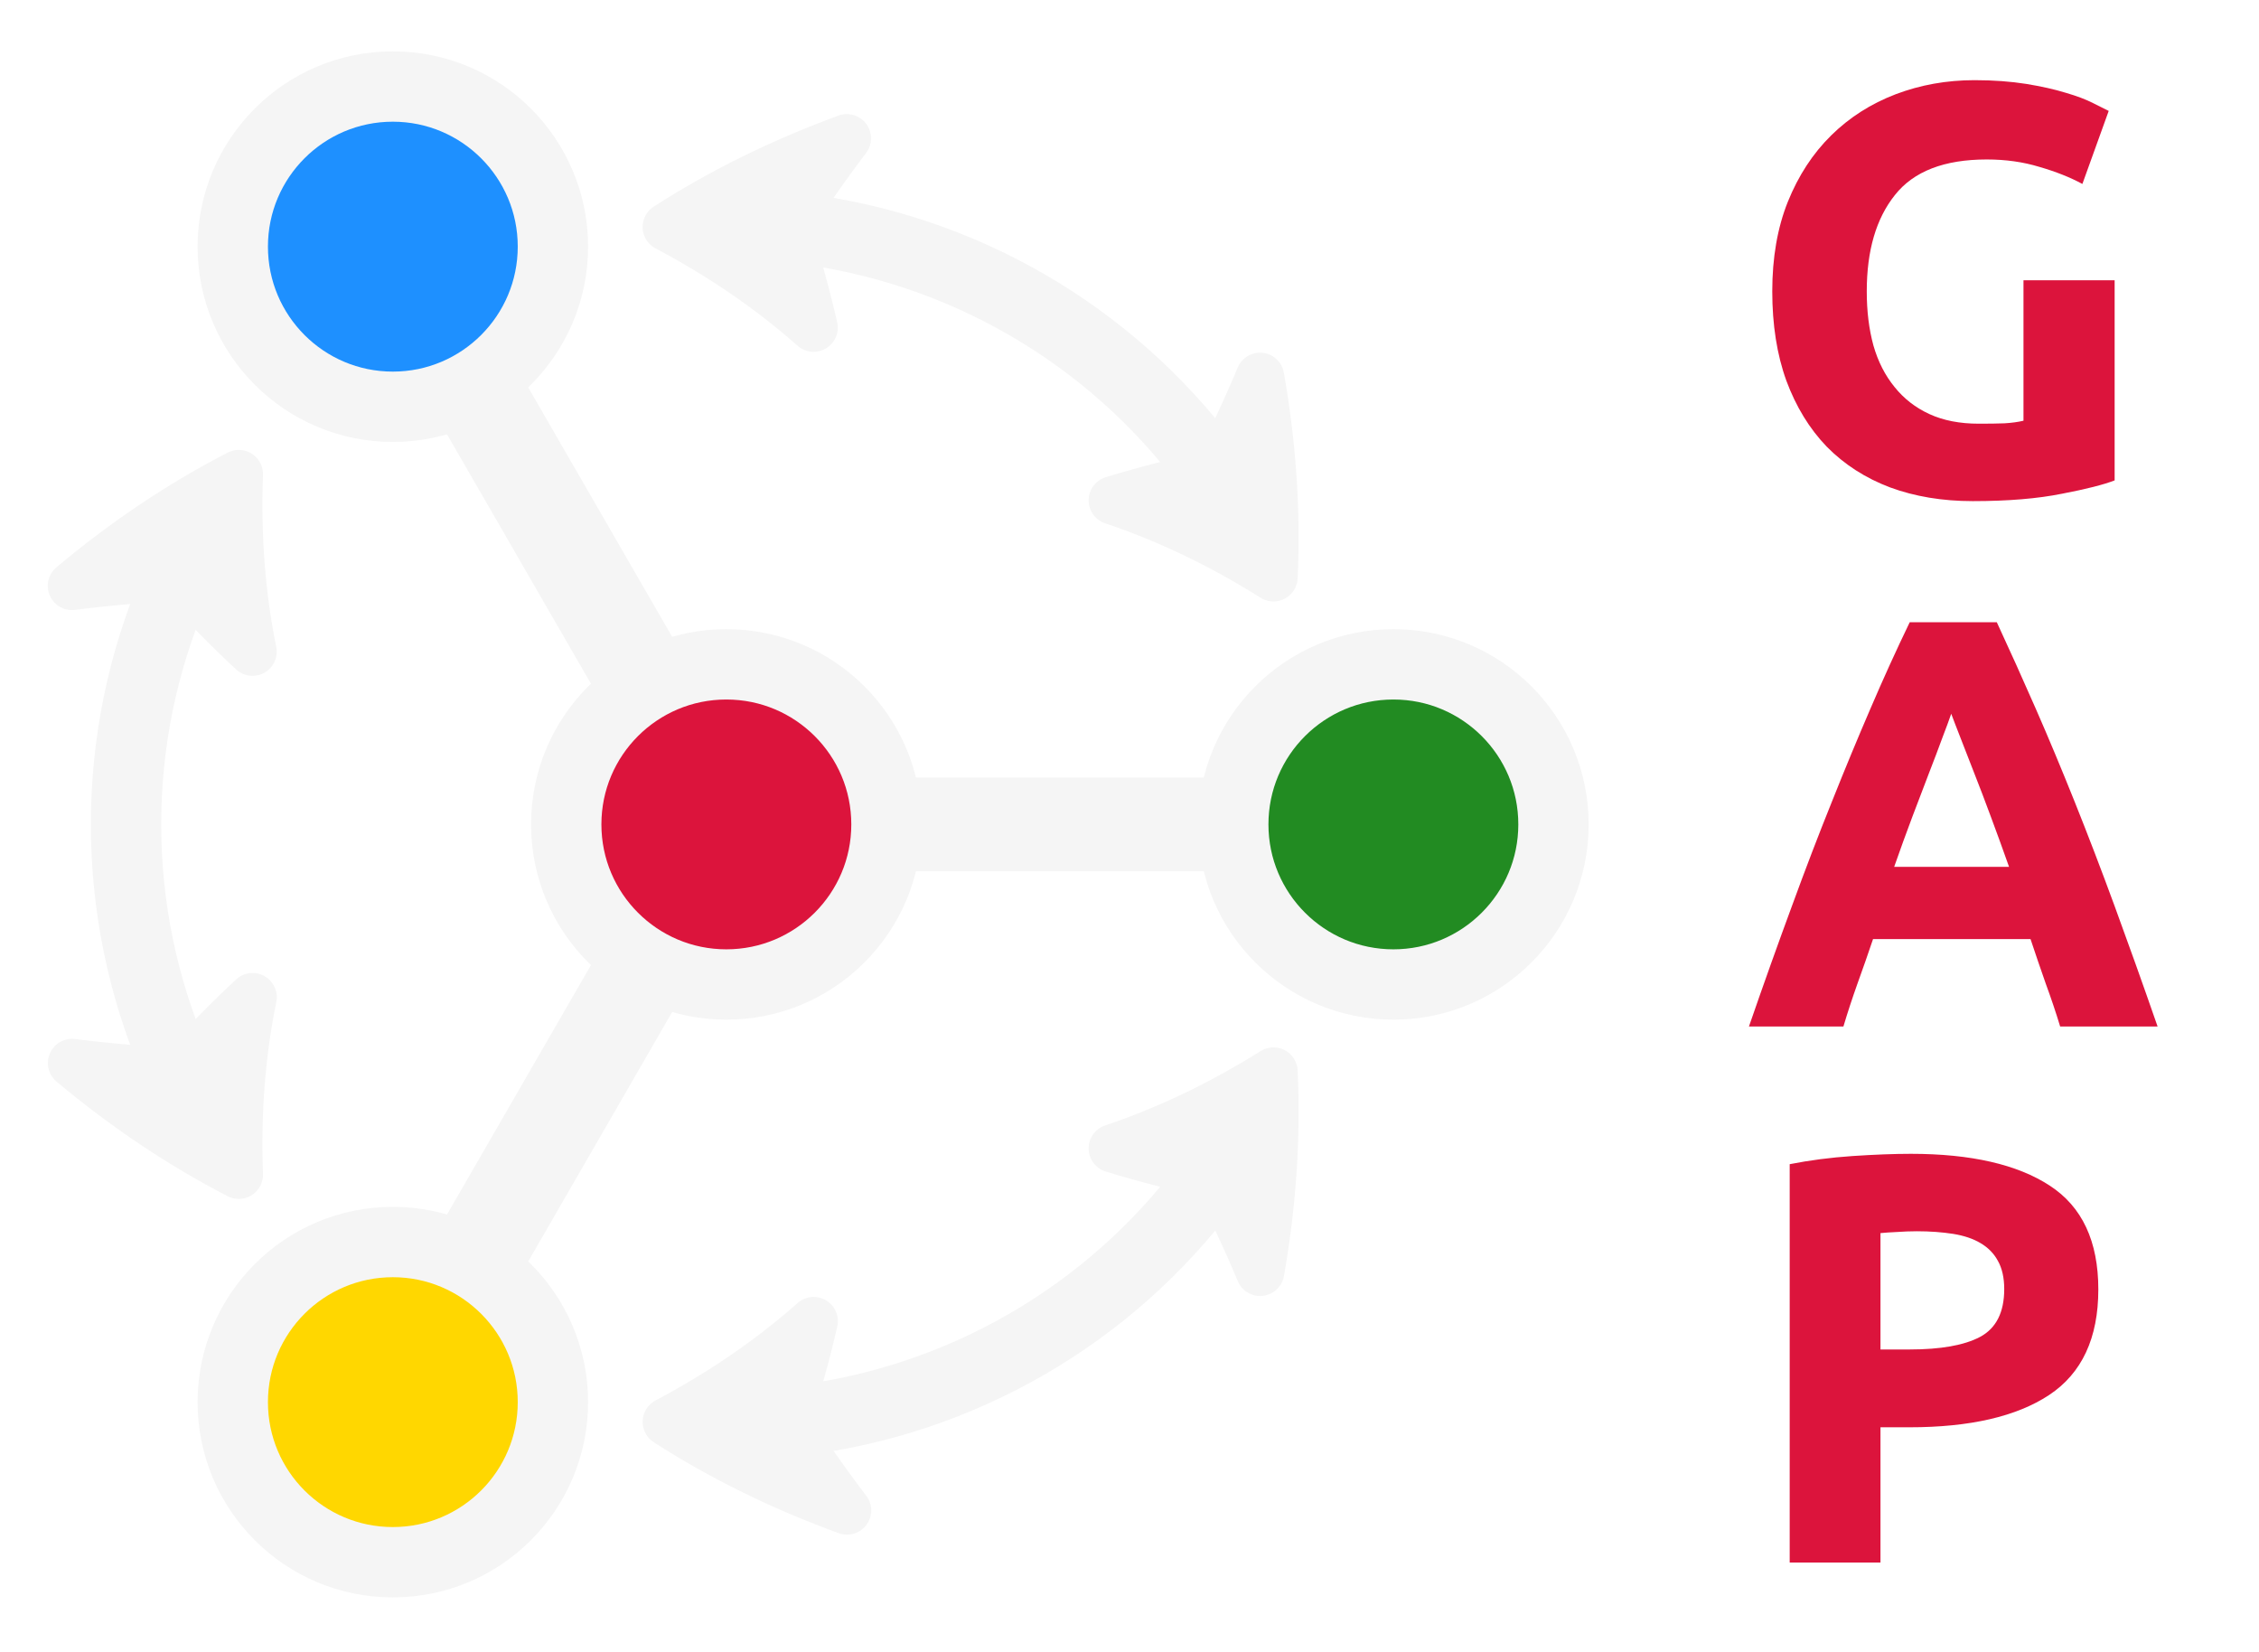
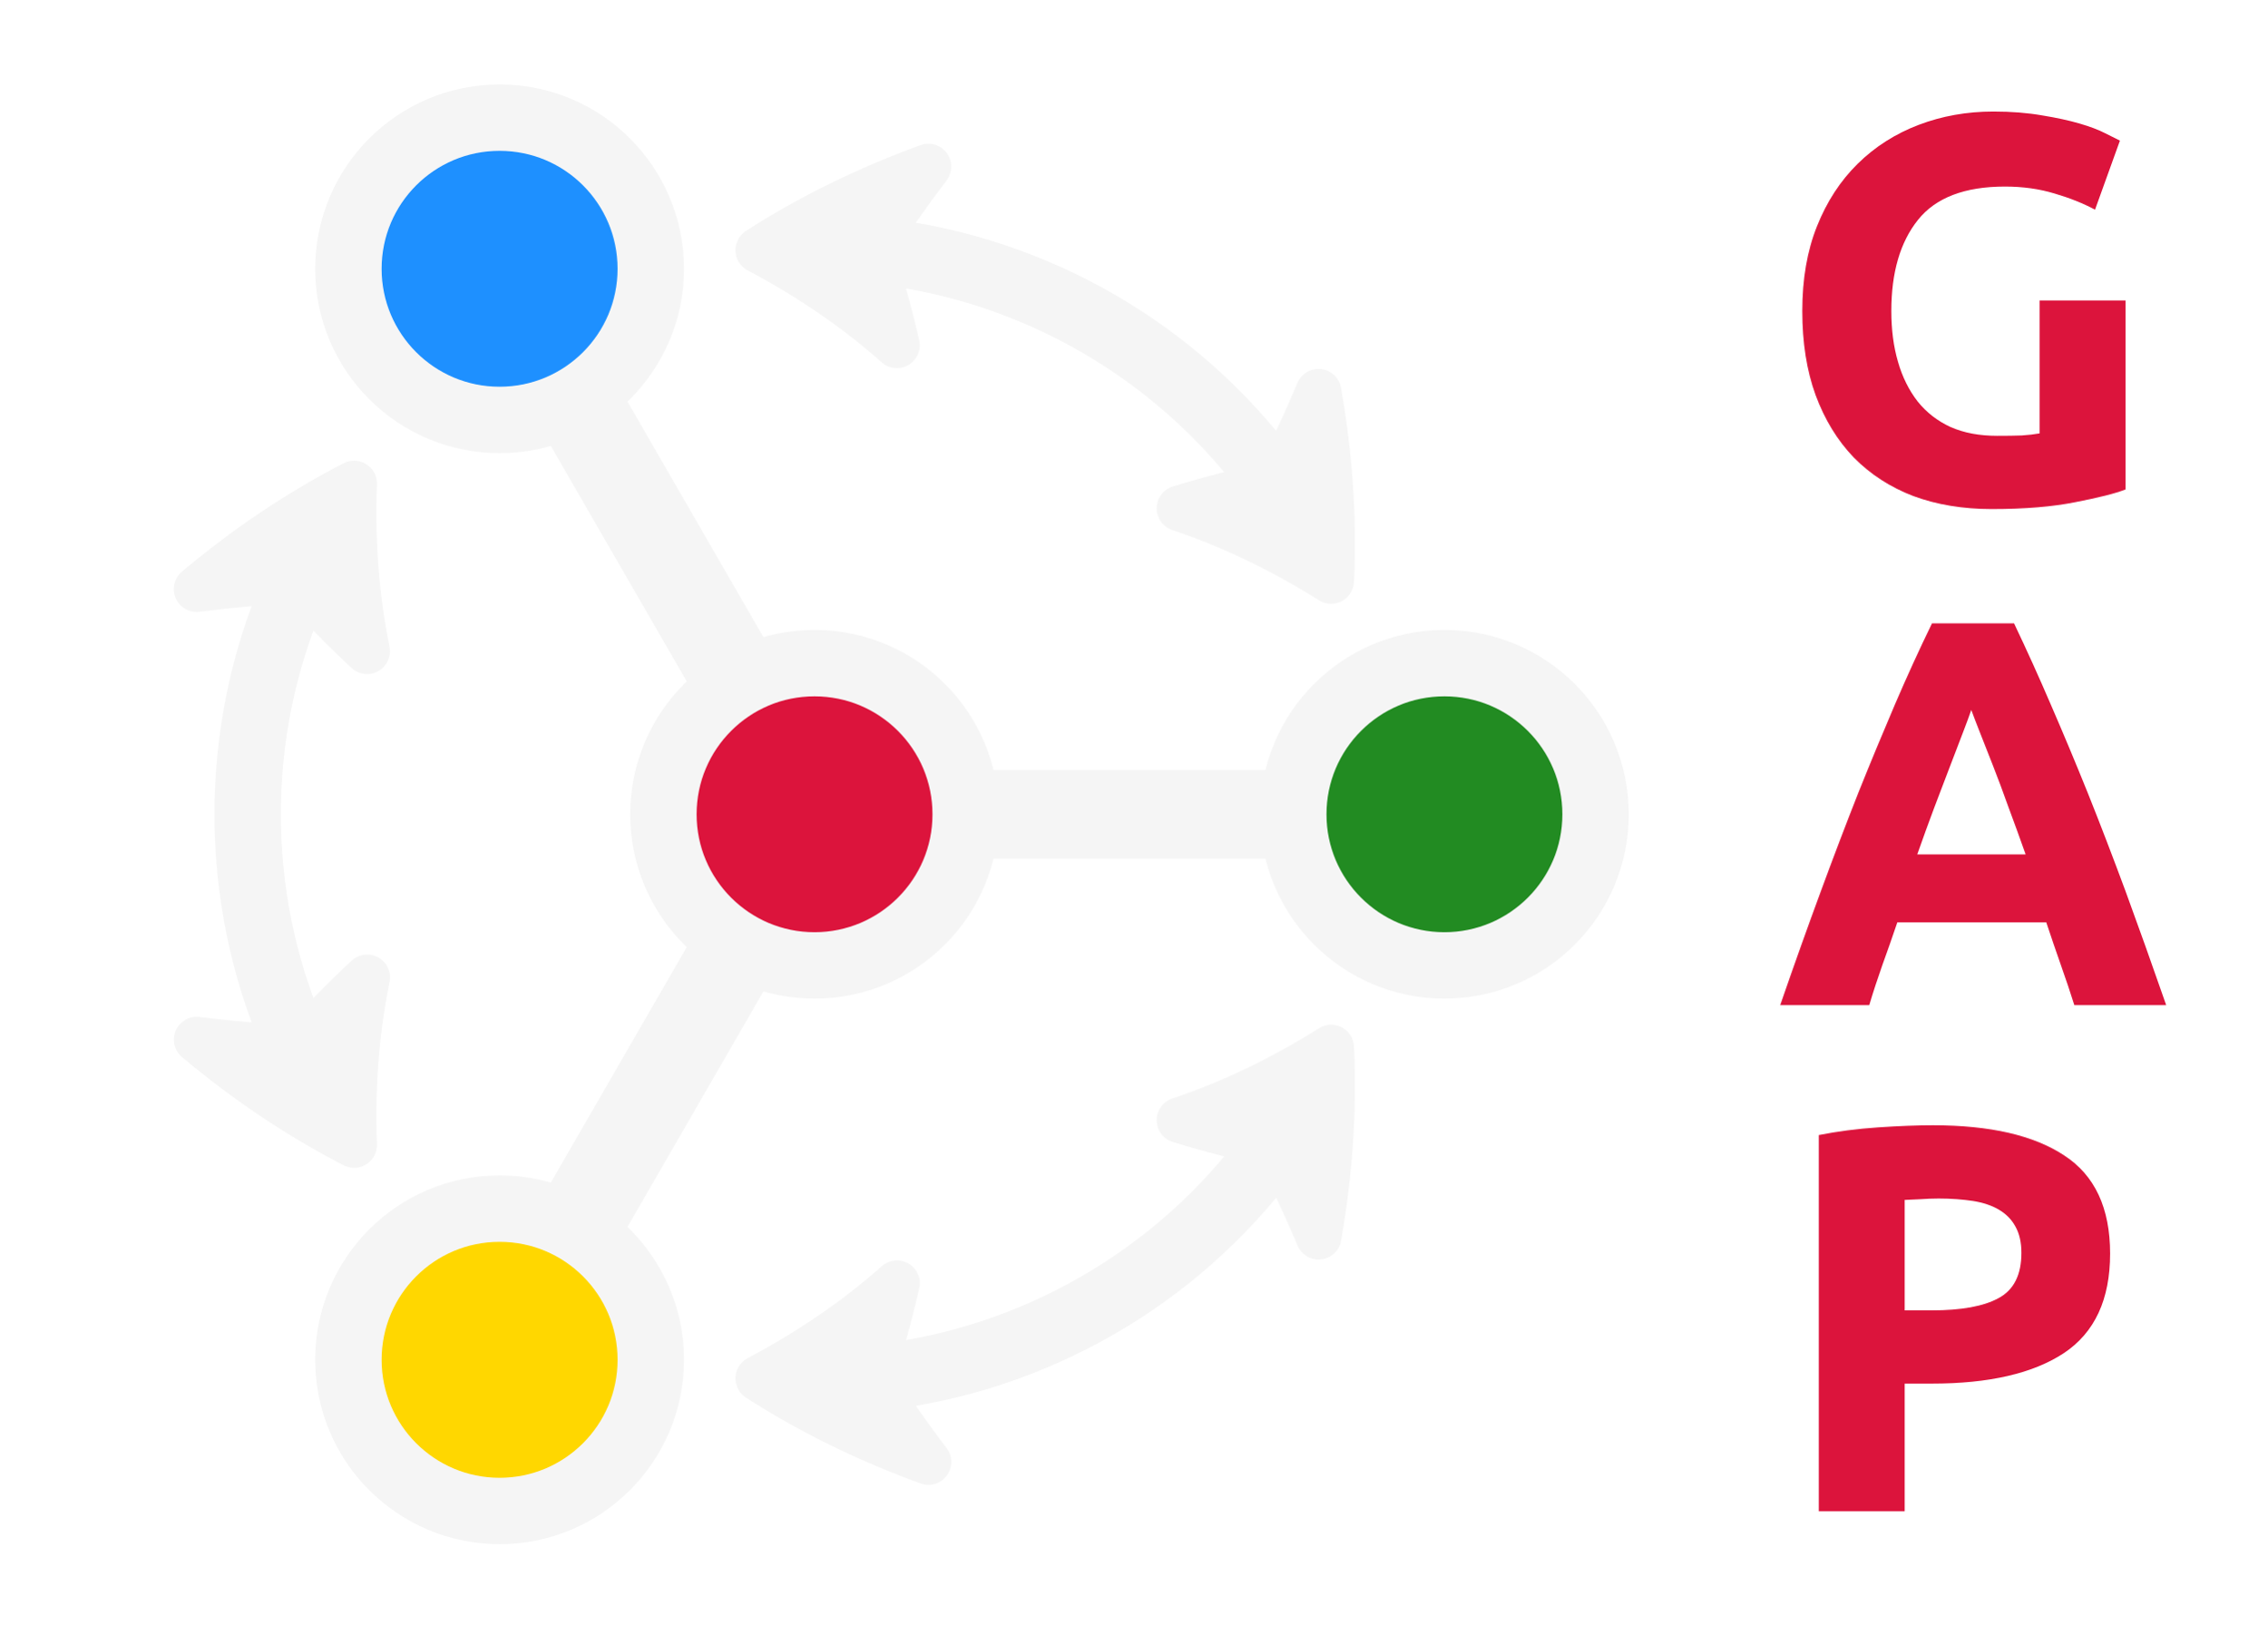
- <svg xmlns="http://www.w3.org/2000/svg" xmlns:xlink="http://www.w3.org/1999/xlink" width="95.264" height="69.631" viewBox="0 0 95.264 69.631">
+ <svg xmlns="http://www.w3.org/2000/svg" xmlns:xlink="http://www.w3.org/1999/xlink" width="101.041pt" height="73.288pt" viewBox="0 0 101.041 73.288">
  <defs>
    <g>
      <g id="glyph-0-0">
-         <path d="M 10.281 -14.094 C 8.488 -14.094 7.195 -13.594 6.406 -12.594 C 5.613 -11.602 5.219 -10.25 5.219 -8.531 C 5.219 -7.695 5.312 -6.938 5.5 -6.25 C 5.695 -5.57 5.992 -4.988 6.391 -4.5 C 6.785 -4.008 7.273 -3.629 7.859 -3.359 C 8.453 -3.086 9.145 -2.953 9.938 -2.953 C 10.363 -2.953 10.727 -2.957 11.031 -2.969 C 11.332 -2.988 11.598 -3.023 11.828 -3.078 L 11.828 -9 L 15.672 -9 L 15.672 -0.562 C 15.211 -0.383 14.473 -0.195 13.453 0 C 12.43 0.207 11.176 0.312 9.688 0.312 C 8.406 0.312 7.242 0.117 6.203 -0.266 C 5.16 -0.66 4.27 -1.234 3.531 -1.984 C 2.801 -2.742 2.234 -3.672 1.828 -4.766 C 1.43 -5.867 1.234 -7.125 1.234 -8.531 C 1.234 -9.957 1.453 -11.219 1.891 -12.312 C 2.336 -13.414 2.945 -14.348 3.719 -15.109 C 4.488 -15.867 5.395 -16.445 6.438 -16.844 C 7.477 -17.238 8.586 -17.438 9.766 -17.438 C 10.566 -17.438 11.289 -17.383 11.938 -17.281 C 12.582 -17.176 13.141 -17.051 13.609 -16.906 C 14.078 -16.77 14.461 -16.625 14.766 -16.469 C 15.066 -16.32 15.285 -16.211 15.422 -16.141 L 14.312 -13.062 C 13.789 -13.344 13.188 -13.582 12.5 -13.781 C 11.82 -13.988 11.082 -14.094 10.281 -14.094 Z M 10.281 -14.094 " />
+         <path d="M 10.266 -14.062 C 8.473 -14.062 7.18 -13.566 6.391 -12.578 C 5.598 -11.586 5.203 -10.234 5.203 -8.516 C 5.203 -7.68 5.301 -6.926 5.5 -6.25 C 5.695 -5.57 5.988 -4.984 6.375 -4.484 C 6.77 -3.992 7.258 -3.613 7.844 -3.344 C 8.438 -3.082 9.129 -2.953 9.922 -2.953 C 10.348 -2.953 10.711 -2.957 11.016 -2.969 C 11.316 -2.988 11.582 -3.02 11.812 -3.062 L 11.812 -8.984 L 15.641 -8.984 L 15.641 -0.562 C 15.18 -0.383 14.441 -0.195 13.422 0 C 12.41 0.207 11.16 0.312 9.672 0.312 C 8.391 0.312 7.227 0.117 6.188 -0.266 C 5.156 -0.66 4.27 -1.234 3.531 -1.984 C 2.801 -2.742 2.234 -3.672 1.828 -4.766 C 1.43 -5.859 1.234 -7.109 1.234 -8.516 C 1.234 -9.941 1.453 -11.203 1.891 -12.297 C 2.328 -13.391 2.93 -14.316 3.703 -15.078 C 4.473 -15.836 5.379 -16.414 6.422 -16.812 C 7.461 -17.207 8.57 -17.406 9.75 -17.406 C 10.551 -17.406 11.273 -17.348 11.922 -17.234 C 12.566 -17.129 13.117 -17.008 13.578 -16.875 C 14.047 -16.738 14.43 -16.594 14.734 -16.438 C 15.035 -16.289 15.254 -16.18 15.391 -16.109 L 14.281 -13.031 C 13.758 -13.312 13.16 -13.551 12.484 -13.75 C 11.805 -13.957 11.066 -14.062 10.266 -14.062 Z M 10.266 -14.062 " />
      </g>
      <g id="glyph-0-1">
-         <path d="M 13.375 0 C 13.195 -0.594 12.992 -1.195 12.766 -1.812 C 12.547 -2.438 12.332 -3.062 12.125 -3.688 L 5.484 -3.688 C 5.273 -3.062 5.055 -2.438 4.828 -1.812 C 4.609 -1.195 4.41 -0.594 4.234 0 L 0.25 0 C 0.883 -1.832 1.488 -3.523 2.062 -5.078 C 2.633 -6.641 3.195 -8.109 3.75 -9.484 C 4.301 -10.867 4.844 -12.176 5.375 -13.406 C 5.906 -14.645 6.457 -15.859 7.031 -17.047 L 10.703 -17.047 C 11.254 -15.859 11.801 -14.645 12.344 -13.406 C 12.883 -12.176 13.43 -10.867 13.984 -9.484 C 14.535 -8.109 15.098 -6.641 15.672 -5.078 C 16.242 -3.523 16.848 -1.832 17.484 0 Z M 8.781 -13.188 C 8.695 -12.938 8.57 -12.598 8.406 -12.172 C 8.25 -11.742 8.062 -11.25 7.844 -10.688 C 7.633 -10.133 7.398 -9.52 7.141 -8.844 C 6.891 -8.176 6.633 -7.473 6.375 -6.734 L 11.219 -6.734 C 10.957 -7.473 10.703 -8.176 10.453 -8.844 C 10.203 -9.52 9.969 -10.133 9.75 -10.688 C 9.531 -11.25 9.336 -11.742 9.172 -12.172 C 9.004 -12.598 8.875 -12.938 8.781 -13.188 Z M 8.781 -13.188 " />
+         <path d="M 13.359 0 C 13.172 -0.594 12.969 -1.195 12.75 -1.812 C 12.531 -2.438 12.316 -3.062 12.109 -3.688 L 5.469 -3.688 C 5.258 -3.062 5.039 -2.438 4.812 -1.812 C 4.594 -1.195 4.395 -0.594 4.219 0 L 0.25 0 C 0.883 -1.832 1.488 -3.523 2.062 -5.078 C 2.633 -6.629 3.191 -8.094 3.734 -9.469 C 4.285 -10.844 4.828 -12.148 5.359 -13.391 C 5.891 -14.629 6.441 -15.836 7.016 -17.016 L 10.672 -17.016 C 11.234 -15.836 11.781 -14.629 12.312 -13.391 C 12.852 -12.148 13.398 -10.844 13.953 -9.469 C 14.504 -8.094 15.066 -6.629 15.641 -5.078 C 16.211 -3.523 16.816 -1.832 17.453 0 Z M 8.766 -13.156 C 8.68 -12.906 8.555 -12.566 8.391 -12.141 C 8.234 -11.723 8.047 -11.234 7.828 -10.672 C 7.617 -10.117 7.383 -9.504 7.125 -8.828 C 6.875 -8.16 6.617 -7.457 6.359 -6.719 L 11.188 -6.719 C 10.926 -7.457 10.672 -8.16 10.422 -8.828 C 10.18 -9.504 9.953 -10.117 9.734 -10.672 C 9.516 -11.234 9.32 -11.723 9.156 -12.141 C 8.988 -12.566 8.859 -12.906 8.766 -13.156 Z M 8.766 -13.156 " />
      </g>
      <g id="glyph-0-2">
-         <path d="M 7.078 -17.234 C 9.617 -17.234 11.57 -16.785 12.938 -15.891 C 14.301 -15.004 14.984 -13.547 14.984 -11.516 C 14.984 -9.461 14.289 -7.977 12.906 -7.062 C 11.531 -6.156 9.566 -5.703 7.016 -5.703 L 5.797 -5.703 L 5.797 0 L 1.969 0 L 1.969 -16.797 C 2.801 -16.961 3.688 -17.078 4.625 -17.141 C 5.562 -17.203 6.379 -17.234 7.078 -17.234 Z M 7.328 -13.969 C 7.047 -13.969 6.77 -13.957 6.5 -13.938 C 6.227 -13.926 5.992 -13.91 5.797 -13.891 L 5.797 -8.984 L 7.016 -8.984 C 8.336 -8.984 9.332 -9.16 10 -9.516 C 10.676 -9.879 11.016 -10.551 11.016 -11.531 C 11.016 -12.008 10.926 -12.406 10.75 -12.719 C 10.582 -13.031 10.336 -13.281 10.016 -13.469 C 9.703 -13.656 9.316 -13.785 8.859 -13.859 C 8.398 -13.93 7.891 -13.969 7.328 -13.969 Z M 7.328 -13.969 " />
+         <path d="M 7.062 -17.203 C 9.602 -17.203 11.551 -16.754 12.906 -15.859 C 14.27 -14.973 14.953 -13.516 14.953 -11.484 C 14.953 -9.441 14.266 -7.961 12.891 -7.047 C 11.516 -6.141 9.551 -5.688 7 -5.688 L 5.797 -5.688 L 5.797 0 L 1.969 0 L 1.969 -16.766 C 2.801 -16.93 3.68 -17.047 4.609 -17.109 C 5.547 -17.172 6.363 -17.203 7.062 -17.203 Z M 7.312 -13.938 C 7.031 -13.938 6.754 -13.926 6.484 -13.906 C 6.223 -13.895 5.992 -13.883 5.797 -13.875 L 5.797 -8.953 L 7 -8.953 C 8.32 -8.953 9.316 -9.133 9.984 -9.5 C 10.66 -9.863 11 -10.535 11 -11.516 C 11 -11.984 10.91 -12.375 10.734 -12.688 C 10.566 -13 10.32 -13.25 10 -13.438 C 9.688 -13.625 9.301 -13.754 8.844 -13.828 C 8.383 -13.898 7.875 -13.938 7.312 -13.938 Z M 7.312 -13.938 " />
      </g>
    </g>
    <clipPath id="clip-0">
-       <path clip-rule="nonzero" d="M 0 0.082 L 84 0.082 L 84 69.18 L 0 69.18 Z M 0 0.082 " />
+       <path clip-rule="nonzero" d="M 0.012 0 L 90 0 L 90 72.582 L 0.012 72.582 Z M 0.012 0 " />
    </clipPath>
    <clipPath id="clip-1">
-       <path clip-rule="nonzero" d="M 0 0.082 L 80 0.082 L 80 69.18 L 0 69.18 Z M 0 0.082 " />
+       <path clip-rule="nonzero" d="M 0.012 0 L 85 0 L 85 72.582 L 0.012 72.582 Z M 0.012 0 " />
    </clipPath>
    <clipPath id="clip-2">
-       <path clip-rule="nonzero" d="M 10 0.082 L 94.535 0.082 L 94.535 69.18 L 10 69.18 Z M 10 0.082 " />
+       <path clip-rule="nonzero" d="M 15 0 L 100.078 0 L 100.078 72.582 L 15 72.582 Z M 15 0 " />
    </clipPath>
    <clipPath id="clip-3">
-       <path clip-rule="nonzero" d="M 0 0.082 L 66 0.082 L 66 60 L 0 60 Z M 0 0.082 " />
+       <path clip-rule="nonzero" d="M 0.012 0 L 71 0 L 71 61 L 0.012 61 Z M 0.012 0 " />
    </clipPath>
    <clipPath id="clip-4">
-       <path clip-rule="nonzero" d="M 0 10 L 66 10 L 66 69.18 L 0 69.18 Z M 0 10 " />
+       <path clip-rule="nonzero" d="M 0.012 12 L 71 12 L 71 72.582 L 0.012 72.582 Z M 0.012 12 " />
    </clipPath>
    <clipPath id="clip-5">
-       <path clip-rule="nonzero" d="M 0 0.082 L 93 0.082 L 93 62 L 0 62 Z M 0 0.082 " />
+       <path clip-rule="nonzero" d="M 0.012 0 L 99 0 L 99 64 L 0.012 64 Z M 0.012 0 " />
    </clipPath>
    <clipPath id="clip-6">
-       <path clip-rule="nonzero" d="M 0 0.082 L 50 0.082 L 50 69.18 L 0 69.18 Z M 0 0.082 " />
+       <path clip-rule="nonzero" d="M 0.012 0 L 55 0 L 55 72.582 L 0.012 72.582 Z M 0.012 0 " />
    </clipPath>
    <clipPath id="clip-7">
-       <path clip-rule="nonzero" d="M 0 7 L 93 7 L 93 69.18 L 0 69.18 Z M 0 7 " />
+       <path clip-rule="nonzero" d="M 0.012 9 L 99 9 L 99 72.582 L 0.012 72.582 Z M 0.012 9 " />
    </clipPath>
  </defs>
-   <path fill="none" stroke-width="3.985" stroke-linecap="butt" stroke-linejoin="miter" stroke="rgb(95.999%, 95.999%, 95.999%)" stroke-opacity="1" stroke-miterlimit="10" d="M 5.671 -0.001 L 22.676 -0.001 " transform="matrix(0.992333, 0, 0, -0.992333, 30.63035, 34.76092)" />
+   <path fill="none" stroke-width="3.985" stroke-linecap="butt" stroke-linejoin="miter" stroke="rgb(95.999%, 95.999%, 95.999%)" stroke-opacity="1" stroke-miterlimit="10" d="M 5.67 -0.002 L 22.677 -0.002 " transform="matrix(0.990378, 0, 0, -0.990378, 36.30263, 36.29142)" />
  <g clip-path="url(#clip-0)">
-     <path fill="none" stroke-width="3.985" stroke-linecap="butt" stroke-linejoin="miter" stroke="rgb(95.999%, 95.999%, 95.999%)" stroke-opacity="1" stroke-miterlimit="10" d="M -2.836 4.908 L -11.338 19.638 " transform="matrix(0.992333, 0, 0, -0.992333, 30.63035, 34.76092)" />
-     <path fill="none" stroke-width="3.985" stroke-linecap="butt" stroke-linejoin="miter" stroke="rgb(95.999%, 95.999%, 95.999%)" stroke-opacity="1" stroke-miterlimit="10" d="M -2.836 -4.91 L -11.338 -19.64 " transform="matrix(0.992333, 0, 0, -0.992333, 30.63035, 34.76092)" />
+     <path fill="none" stroke-width="3.985" stroke-linecap="butt" stroke-linejoin="miter" stroke="rgb(95.999%, 95.999%, 95.999%)" stroke-opacity="1" stroke-miterlimit="10" d="M -2.834 4.909 L -11.337 19.641 " transform="matrix(0.990378, 0, 0, -0.990378, 36.30263, 36.29142)" />
+     <path fill="none" stroke-width="3.985" stroke-linecap="butt" stroke-linejoin="miter" stroke="rgb(95.999%, 95.999%, 95.999%)" stroke-opacity="1" stroke-miterlimit="10" d="M -2.834 -4.908 L -11.337 -19.64 " transform="matrix(0.990378, 0, 0, -0.990378, 36.30263, 36.29142)" />
  </g>
-   <path fill-rule="nonzero" fill="rgb(86.4%, 7.999%, 23.499%)" fill-opacity="1" d="M 37.383 34.762 C 37.383 31.031 34.359 28.012 30.629 28.012 C 26.902 28.012 23.879 31.031 23.879 34.762 C 23.879 38.488 26.902 41.512 30.629 41.512 C 34.359 41.512 37.383 38.488 37.383 34.762 Z M 37.383 34.762 " />
+   <path fill-rule="nonzero" fill="rgb(86.4%, 7.999%, 23.499%)" fill-opacity="1" d="M 43.039 36.293 C 43.039 32.57 40.023 29.555 36.301 29.555 C 32.582 29.555 29.566 32.57 29.566 36.293 C 29.566 40.012 32.582 43.027 36.301 43.027 C 40.023 43.027 43.039 40.012 43.039 36.293 Z M 43.039 36.293 " />
  <g clip-path="url(#clip-1)">
-     <path fill="none" stroke-width="2.989" stroke-linecap="butt" stroke-linejoin="miter" stroke="rgb(95.999%, 95.999%, 95.999%)" stroke-opacity="1" stroke-miterlimit="10" d="M 6.805 -0.001 C 6.805 3.758 3.758 6.801 -0.001 6.801 C -3.757 6.801 -6.804 3.758 -6.804 -0.001 C -6.804 -3.756 -3.757 -6.803 -0.001 -6.803 C 3.758 -6.803 6.805 -3.756 6.805 -0.001 Z M 6.805 -0.001 " transform="matrix(0.992333, 0, 0, -0.992333, 30.63035, 34.76092)" />
+     <path fill="none" stroke-width="2.989" stroke-linecap="butt" stroke-linejoin="miter" stroke="rgb(95.999%, 95.999%, 95.999%)" stroke-opacity="1" stroke-miterlimit="10" d="M 6.802 -0.002 C 6.802 3.757 3.757 6.802 -0.002 6.802 C -3.757 6.802 -6.802 3.757 -6.802 -0.002 C -6.802 -3.756 -3.757 -6.801 -0.002 -6.801 C 3.757 -6.801 6.802 -3.756 6.802 -0.002 Z M 6.802 -0.002 " transform="matrix(0.990378, 0, 0, -0.990378, 36.30263, 36.29142)" />
  </g>
-   <path fill-rule="nonzero" fill="rgb(13.199%, 54.5%, 13.199%)" fill-opacity="1" d="M 65.512 34.762 C 65.512 31.031 62.488 28.012 58.762 28.012 C 55.031 28.012 52.008 31.031 52.008 34.762 C 52.008 38.488 55.031 41.512 58.762 41.512 C 62.488 41.512 65.512 38.488 65.512 34.762 Z M 65.512 34.762 " />
+   <path fill-rule="nonzero" fill="rgb(13.199%, 54.5%, 13.199%)" fill-opacity="1" d="M 71.113 36.293 C 71.113 32.57 68.098 29.555 64.375 29.555 C 60.656 29.555 57.641 32.57 57.641 36.293 C 57.641 40.012 60.656 43.027 64.375 43.027 C 68.098 43.027 71.113 40.012 71.113 36.293 Z M 71.113 36.293 " />
  <g clip-path="url(#clip-2)">
-     <path fill="none" stroke-width="2.989" stroke-linecap="butt" stroke-linejoin="miter" stroke="rgb(95.999%, 95.999%, 95.999%)" stroke-opacity="1" stroke-miterlimit="10" d="M 35.151 -0.001 C 35.151 3.758 32.104 6.801 28.349 6.801 C 24.589 6.801 21.543 3.758 21.543 -0.001 C 21.543 -3.756 24.589 -6.803 28.349 -6.803 C 32.104 -6.803 35.151 -3.756 35.151 -0.001 Z M 35.151 -0.001 " transform="matrix(0.992333, 0, 0, -0.992333, 30.63035, 34.76092)" />
+     <path fill="none" stroke-width="2.989" stroke-linecap="butt" stroke-linejoin="miter" stroke="rgb(95.999%, 95.999%, 95.999%)" stroke-opacity="1" stroke-miterlimit="10" d="M 35.149 -0.002 C 35.149 3.757 32.104 6.802 28.345 6.802 C 24.59 6.802 21.545 3.757 21.545 -0.002 C 21.545 -3.756 24.59 -6.801 28.345 -6.801 C 32.104 -6.801 35.149 -3.756 35.149 -0.002 Z M 35.149 -0.002 " transform="matrix(0.990378, 0, 0, -0.990378, 36.30263, 36.29142)" />
  </g>
-   <path fill-rule="nonzero" fill="rgb(11.6%, 56.499%, 100%)" fill-opacity="1" d="M 23.316 10.398 C 23.316 6.672 20.293 3.648 16.566 3.648 C 12.836 3.648 9.816 6.672 9.816 10.398 C 9.816 14.129 12.836 17.152 16.566 17.152 C 20.293 17.152 23.316 14.129 23.316 10.398 Z M 23.316 10.398 " />
+   <path fill-rule="nonzero" fill="rgb(11.6%, 56.499%, 100%)" fill-opacity="1" d="M 29.004 11.98 C 29.004 8.258 25.988 5.242 22.266 5.242 C 18.543 5.242 15.527 8.258 15.527 11.98 C 15.527 15.699 18.543 18.715 22.266 18.715 C 25.988 18.715 29.004 15.699 29.004 11.98 Z M 29.004 11.98 " />
  <g clip-path="url(#clip-3)">
-     <path fill="none" stroke-width="2.989" stroke-linecap="butt" stroke-linejoin="miter" stroke="rgb(95.999%, 95.999%, 95.999%)" stroke-opacity="1" stroke-miterlimit="10" d="M -7.37 24.551 C -7.37 28.306 -10.417 31.353 -14.173 31.353 C -17.932 31.353 -20.975 28.306 -20.975 24.551 C -20.975 20.791 -17.932 17.745 -14.173 17.745 C -10.417 17.745 -7.37 20.791 -7.37 24.551 Z M -7.37 24.551 " transform="matrix(0.992333, 0, 0, -0.992333, 30.63035, 34.76092)" />
+     <path fill="none" stroke-width="2.989" stroke-linecap="butt" stroke-linejoin="miter" stroke="rgb(95.999%, 95.999%, 95.999%)" stroke-opacity="1" stroke-miterlimit="10" d="M -7.37 24.547 C -7.37 28.306 -10.415 31.351 -14.173 31.351 C -17.932 31.351 -20.977 28.306 -20.977 24.547 C -20.977 20.792 -17.932 17.747 -14.173 17.747 C -10.415 17.747 -7.37 20.792 -7.37 24.547 Z M -7.37 24.547 " transform="matrix(0.990378, 0, 0, -0.990378, 36.30263, 36.29142)" />
  </g>
-   <path fill-rule="nonzero" fill="rgb(100%, 84.399%, 0%)" fill-opacity="1" d="M 23.316 59.121 C 23.316 55.395 20.293 52.371 16.566 52.371 C 12.836 52.371 9.816 55.395 9.816 59.121 C 9.816 62.852 12.836 65.871 16.566 65.871 C 20.293 65.871 23.316 62.852 23.316 59.121 Z M 23.316 59.121 " />
+   <path fill-rule="nonzero" fill="rgb(100%, 84.399%, 0%)" fill-opacity="1" d="M 29.004 60.605 C 29.004 56.883 25.988 53.867 22.266 53.867 C 18.543 53.867 15.527 56.883 15.527 60.605 C 15.527 64.324 18.543 67.344 22.266 67.344 C 25.988 67.344 29.004 64.324 29.004 60.605 Z M 29.004 60.605 " />
  <g clip-path="url(#clip-4)">
-     <path fill="none" stroke-width="2.989" stroke-linecap="butt" stroke-linejoin="miter" stroke="rgb(95.999%, 95.999%, 95.999%)" stroke-opacity="1" stroke-miterlimit="10" d="M -7.37 -24.548 C -7.37 -20.793 -10.417 -17.746 -14.173 -17.746 C -17.932 -17.746 -20.975 -20.793 -20.975 -24.548 C -20.975 -28.308 -17.932 -31.351 -14.173 -31.351 C -10.417 -31.351 -7.37 -28.308 -7.37 -24.548 Z M -7.37 -24.548 " transform="matrix(0.992333, 0, 0, -0.992333, 30.63035, 34.76092)" />
+     <path fill="none" stroke-width="2.989" stroke-linecap="butt" stroke-linejoin="miter" stroke="rgb(95.999%, 95.999%, 95.999%)" stroke-opacity="1" stroke-miterlimit="10" d="M -7.37 -24.55 C -7.37 -20.791 -10.415 -17.747 -14.173 -17.747 C -17.932 -17.747 -20.977 -20.791 -20.977 -24.55 C -20.977 -28.305 -17.932 -31.354 -14.173 -31.354 C -10.415 -31.354 -7.37 -28.305 -7.37 -24.55 Z M -7.37 -24.55 " transform="matrix(0.990378, 0, 0, -0.990378, 36.30263, 36.29142)" />
  </g>
  <g clip-path="url(#clip-5)">
-     <path fill="none" stroke-width="2.989" stroke-linecap="butt" stroke-linejoin="miter" stroke="rgb(95.999%, 95.999%, 95.999%)" stroke-opacity="1" stroke-miterlimit="10" d="M 20.433 15.284 C 16.252 20.866 9.942 24.511 3.018 25.334 " transform="matrix(0.992333, 0, 0, -0.992333, 30.63035, 34.76092)" />
+     <path fill="none" stroke-width="2.989" stroke-linecap="butt" stroke-linejoin="miter" stroke="rgb(95.999%, 95.999%, 95.999%)" stroke-opacity="1" stroke-miterlimit="10" d="M 20.429 15.282 C 16.252 20.867 9.945 24.512 3.019 25.336 " transform="matrix(0.990378, 0, 0, -0.990378, 36.30263, 36.29142)" />
  </g>
-   <path fill-rule="nonzero" fill="rgb(95.999%, 95.999%, 95.999%)" fill-opacity="1" stroke-width="2.057" stroke-linecap="butt" stroke-linejoin="round" stroke="rgb(95.999%, 95.999%, 95.999%)" stroke-opacity="1" stroke-miterlimit="10" d="M 23.251 10.502 C 23.381 13.249 23.192 16.103 22.68 19.016 C 22.086 17.591 21.436 16.209 20.736 14.867 C 19.267 14.568 17.831 14.202 16.425 13.769 C 18.72 13.001 21.015 11.907 23.251 10.502 Z M 23.251 10.502 " transform="matrix(0.992333, 0, 0, -0.992333, 30.63035, 34.76092)" />
-   <path fill-rule="nonzero" fill="rgb(95.999%, 95.999%, 95.999%)" fill-opacity="1" stroke-width="2.057" stroke-linecap="butt" stroke-linejoin="round" stroke="rgb(95.999%, 95.999%, 95.999%)" stroke-opacity="1" stroke-miterlimit="10" d="M -2.529 25.385 C -0.194 24.153 1.896 22.712 3.707 21.11 C 3.38 22.539 2.982 23.968 2.51 25.389 C 3.317 26.669 4.191 27.924 5.12 29.152 C 2.349 28.137 -0.218 26.873 -2.529 25.385 Z M -2.529 25.385 " transform="matrix(0.992333, 0, 0, -0.992333, 30.63035, 34.76092)" />
+   <path fill-rule="nonzero" fill="rgb(95.999%, 95.999%, 95.999%)" fill-opacity="1" stroke-width="2.057" stroke-linecap="butt" stroke-linejoin="round" stroke="rgb(95.999%, 95.999%, 95.999%)" stroke-opacity="1" stroke-miterlimit="10" d="M 23.249 10.502 C 23.383 13.247 23.194 16.103 22.681 19.013 C 22.086 17.594 21.439 16.209 20.733 14.868 C 19.266 14.568 17.83 14.202 16.426 13.768 C 18.721 12.999 21.013 11.906 23.249 10.502 Z M 23.249 10.502 " transform="matrix(0.990378, 0, 0, -0.990378, 36.30263, 36.29142)" />
+   <path fill-rule="nonzero" fill="rgb(95.999%, 95.999%, 95.999%)" fill-opacity="1" stroke-width="2.057" stroke-linecap="butt" stroke-linejoin="round" stroke="rgb(95.999%, 95.999%, 95.999%)" stroke-opacity="1" stroke-miterlimit="10" d="M -2.53 25.387 C -0.195 24.153 1.895 22.713 3.706 21.108 C 3.382 22.54 2.98 23.967 2.511 25.391 C 3.315 26.669 4.191 27.923 5.122 29.15 C 2.349 28.136 -0.219 26.874 -2.53 25.387 Z M -2.53 25.387 " transform="matrix(0.990378, 0, 0, -0.990378, 36.30263, 36.29142)" />
  <g clip-path="url(#clip-6)">
-     <path fill="none" stroke-width="2.989" stroke-linecap="butt" stroke-linejoin="miter" stroke="rgb(95.999%, 95.999%, 95.999%)" stroke-opacity="1" stroke-miterlimit="10" d="M -23.451 10.053 C -26.198 3.64 -26.198 -3.642 -23.451 -10.054 " transform="matrix(0.992333, 0, 0, -0.992333, 30.63035, 34.76092)" />
+     <path fill="none" stroke-width="2.989" stroke-linecap="butt" stroke-linejoin="miter" stroke="rgb(95.999%, 95.999%, 95.999%)" stroke-opacity="1" stroke-miterlimit="10" d="M -23.45 10.052 C -26.199 3.643 -26.199 -3.642 -23.45 -10.051 " transform="matrix(0.990378, 0, 0, -0.990378, 36.30263, 36.29142)" />
  </g>
-   <path fill-rule="nonzero" fill="rgb(95.999%, 95.999%, 95.999%)" fill-opacity="1" stroke-width="2.057" stroke-linecap="butt" stroke-linejoin="round" stroke="rgb(95.999%, 95.999%, 95.999%)" stroke-opacity="1" stroke-miterlimit="10" d="M -20.719 14.883 C -23.163 13.627 -25.545 12.033 -27.808 10.136 C -26.277 10.332 -24.758 10.462 -23.242 10.521 C -22.25 9.399 -21.211 8.34 -20.136 7.341 C -20.62 9.714 -20.817 12.245 -20.719 14.883 Z M -20.719 14.883 " transform="matrix(0.992333, 0, 0, -0.992333, 30.63035, 34.76092)" />
-   <path fill-rule="nonzero" fill="rgb(95.999%, 95.999%, 95.999%)" fill-opacity="1" stroke-width="2.057" stroke-linecap="butt" stroke-linejoin="round" stroke="rgb(95.999%, 95.999%, 95.999%)" stroke-opacity="1" stroke-miterlimit="10" d="M -20.719 -14.884 C -20.817 -12.243 -20.62 -9.712 -20.132 -7.342 C -21.211 -8.342 -22.246 -9.405 -23.242 -10.523 C -24.754 -10.464 -26.277 -10.334 -27.804 -10.141 C -25.541 -12.034 -23.163 -13.625 -20.719 -14.884 Z M -20.719 -14.884 " transform="matrix(0.992333, 0, 0, -0.992333, 30.63035, 34.76092)" />
+   <path fill-rule="nonzero" fill="rgb(95.999%, 95.999%, 95.999%)" fill-opacity="1" stroke-width="2.057" stroke-linecap="butt" stroke-linejoin="round" stroke="rgb(95.999%, 95.999%, 95.999%)" stroke-opacity="1" stroke-miterlimit="10" d="M -20.721 14.884 C -23.162 13.626 -25.545 12.036 -27.808 10.135 C -26.278 10.332 -24.756 10.462 -23.245 10.522 C -22.247 9.401 -21.214 8.34 -20.137 7.339 C -20.618 9.713 -20.819 12.245 -20.721 14.884 Z M -20.721 14.884 " transform="matrix(0.990378, 0, 0, -0.990378, 36.30263, 36.29142)" />
+   <path fill-rule="nonzero" fill="rgb(95.999%, 95.999%, 95.999%)" fill-opacity="1" stroke-width="2.057" stroke-linecap="butt" stroke-linejoin="round" stroke="rgb(95.999%, 95.999%, 95.999%)" stroke-opacity="1" stroke-miterlimit="10" d="M -20.721 -14.883 C -20.819 -12.244 -20.618 -9.712 -20.133 -7.342 C -21.21 -8.344 -22.247 -9.405 -23.245 -10.521 C -24.756 -10.462 -26.278 -10.335 -27.805 -10.142 C -25.545 -12.035 -23.162 -13.625 -20.721 -14.883 Z M -20.721 -14.883 " transform="matrix(0.990378, 0, 0, -0.990378, 36.30263, 36.29142)" />
  <g clip-path="url(#clip-7)">
-     <path fill="none" stroke-width="2.989" stroke-linecap="butt" stroke-linejoin="miter" stroke="rgb(95.999%, 95.999%, 95.999%)" stroke-opacity="1" stroke-miterlimit="10" d="M 3.022 -25.336 C 9.946 -24.509 16.256 -20.868 20.433 -15.282 " transform="matrix(0.992333, 0, 0, -0.992333, 30.63035, 34.76092)" />
+     <path fill="none" stroke-width="2.989" stroke-linecap="butt" stroke-linejoin="miter" stroke="rgb(95.999%, 95.999%, 95.999%)" stroke-opacity="1" stroke-miterlimit="10" d="M 3.019 -25.335 C 9.945 -24.511 16.256 -20.866 20.433 -15.281 " transform="matrix(0.990378, 0, 0, -0.990378, 36.30263, 36.29142)" />
  </g>
-   <path fill-rule="nonzero" fill="rgb(95.999%, 95.999%, 95.999%)" fill-opacity="1" stroke-width="2.057" stroke-linecap="butt" stroke-linejoin="round" stroke="rgb(95.999%, 95.999%, 95.999%)" stroke-opacity="1" stroke-miterlimit="10" d="M -2.529 -25.387 C -0.218 -26.875 2.349 -28.138 5.128 -29.15 C 4.191 -27.922 3.317 -26.67 2.51 -25.391 C 2.982 -23.97 3.384 -22.541 3.711 -21.108 C 1.896 -22.714 -0.194 -24.151 -2.529 -25.387 Z M -2.529 -25.387 " transform="matrix(0.992333, 0, 0, -0.992333, 30.63035, 34.76092)" />
-   <path fill-rule="nonzero" fill="rgb(95.999%, 95.999%, 95.999%)" fill-opacity="1" stroke-width="2.057" stroke-linecap="butt" stroke-linejoin="round" stroke="rgb(95.999%, 95.999%, 95.999%)" stroke-opacity="1" stroke-miterlimit="10" d="M 23.251 -10.503 C 21.015 -11.905 18.72 -12.999 16.425 -13.766 C 17.831 -14.2 19.267 -14.566 20.736 -14.869 C 21.44 -16.207 22.09 -17.589 22.684 -19.01 C 23.196 -16.105 23.381 -13.247 23.251 -10.503 Z M 23.251 -10.503 " transform="matrix(0.992333, 0, 0, -0.992333, 30.63035, 34.76092)" />
+   <path fill-rule="nonzero" fill="rgb(95.999%, 95.999%, 95.999%)" fill-opacity="1" stroke-width="2.057" stroke-linecap="butt" stroke-linejoin="round" stroke="rgb(95.999%, 95.999%, 95.999%)" stroke-opacity="1" stroke-miterlimit="10" d="M -2.53 -25.386 C -0.219 -26.873 2.349 -28.139 5.126 -29.149 C 4.191 -27.923 3.319 -26.668 2.511 -25.39 C 2.984 -23.97 3.382 -22.539 3.71 -21.107 C 1.899 -22.712 -0.195 -24.152 -2.53 -25.386 Z M -2.53 -25.386 " transform="matrix(0.990378, 0, 0, -0.990378, 36.30263, 36.29142)" />
+   <path fill-rule="nonzero" fill="rgb(95.999%, 95.999%, 95.999%)" fill-opacity="1" stroke-width="2.057" stroke-linecap="butt" stroke-linejoin="round" stroke="rgb(95.999%, 95.999%, 95.999%)" stroke-opacity="1" stroke-miterlimit="10" d="M 23.249 -10.501 C 21.013 -11.905 18.721 -13.002 16.426 -13.767 C 17.83 -14.197 19.266 -14.567 20.733 -14.867 C 21.439 -16.208 22.09 -17.589 22.685 -19.009 C 23.194 -16.102 23.383 -13.246 23.249 -10.501 Z M 23.249 -10.501 " transform="matrix(0.990378, 0, 0, -0.990378, 36.30263, 36.29142)" />
  <g fill="rgb(86.4%, 7.999%, 23.499%)" fill-opacity="1">
-     <use xlink:href="#glyph-0-0" x="73.504" y="20.818" />
+     <use xlink:href="#glyph-0-0" x="79.092" y="22.376" />
  </g>
  <g fill="rgb(86.4%, 7.999%, 23.499%)" fill-opacity="1">
-     <use xlink:href="#glyph-0-1" x="73.504" y="43.284" />
+     <use xlink:href="#glyph-0-1" x="79.092" y="44.798" />
  </g>
  <g fill="rgb(86.4%, 7.999%, 23.499%)" fill-opacity="1">
-     <use xlink:href="#glyph-0-2" x="73.504" y="65.885" />
+     <use xlink:href="#glyph-0-2" x="79.092" y="67.355" />
  </g>
</svg>
